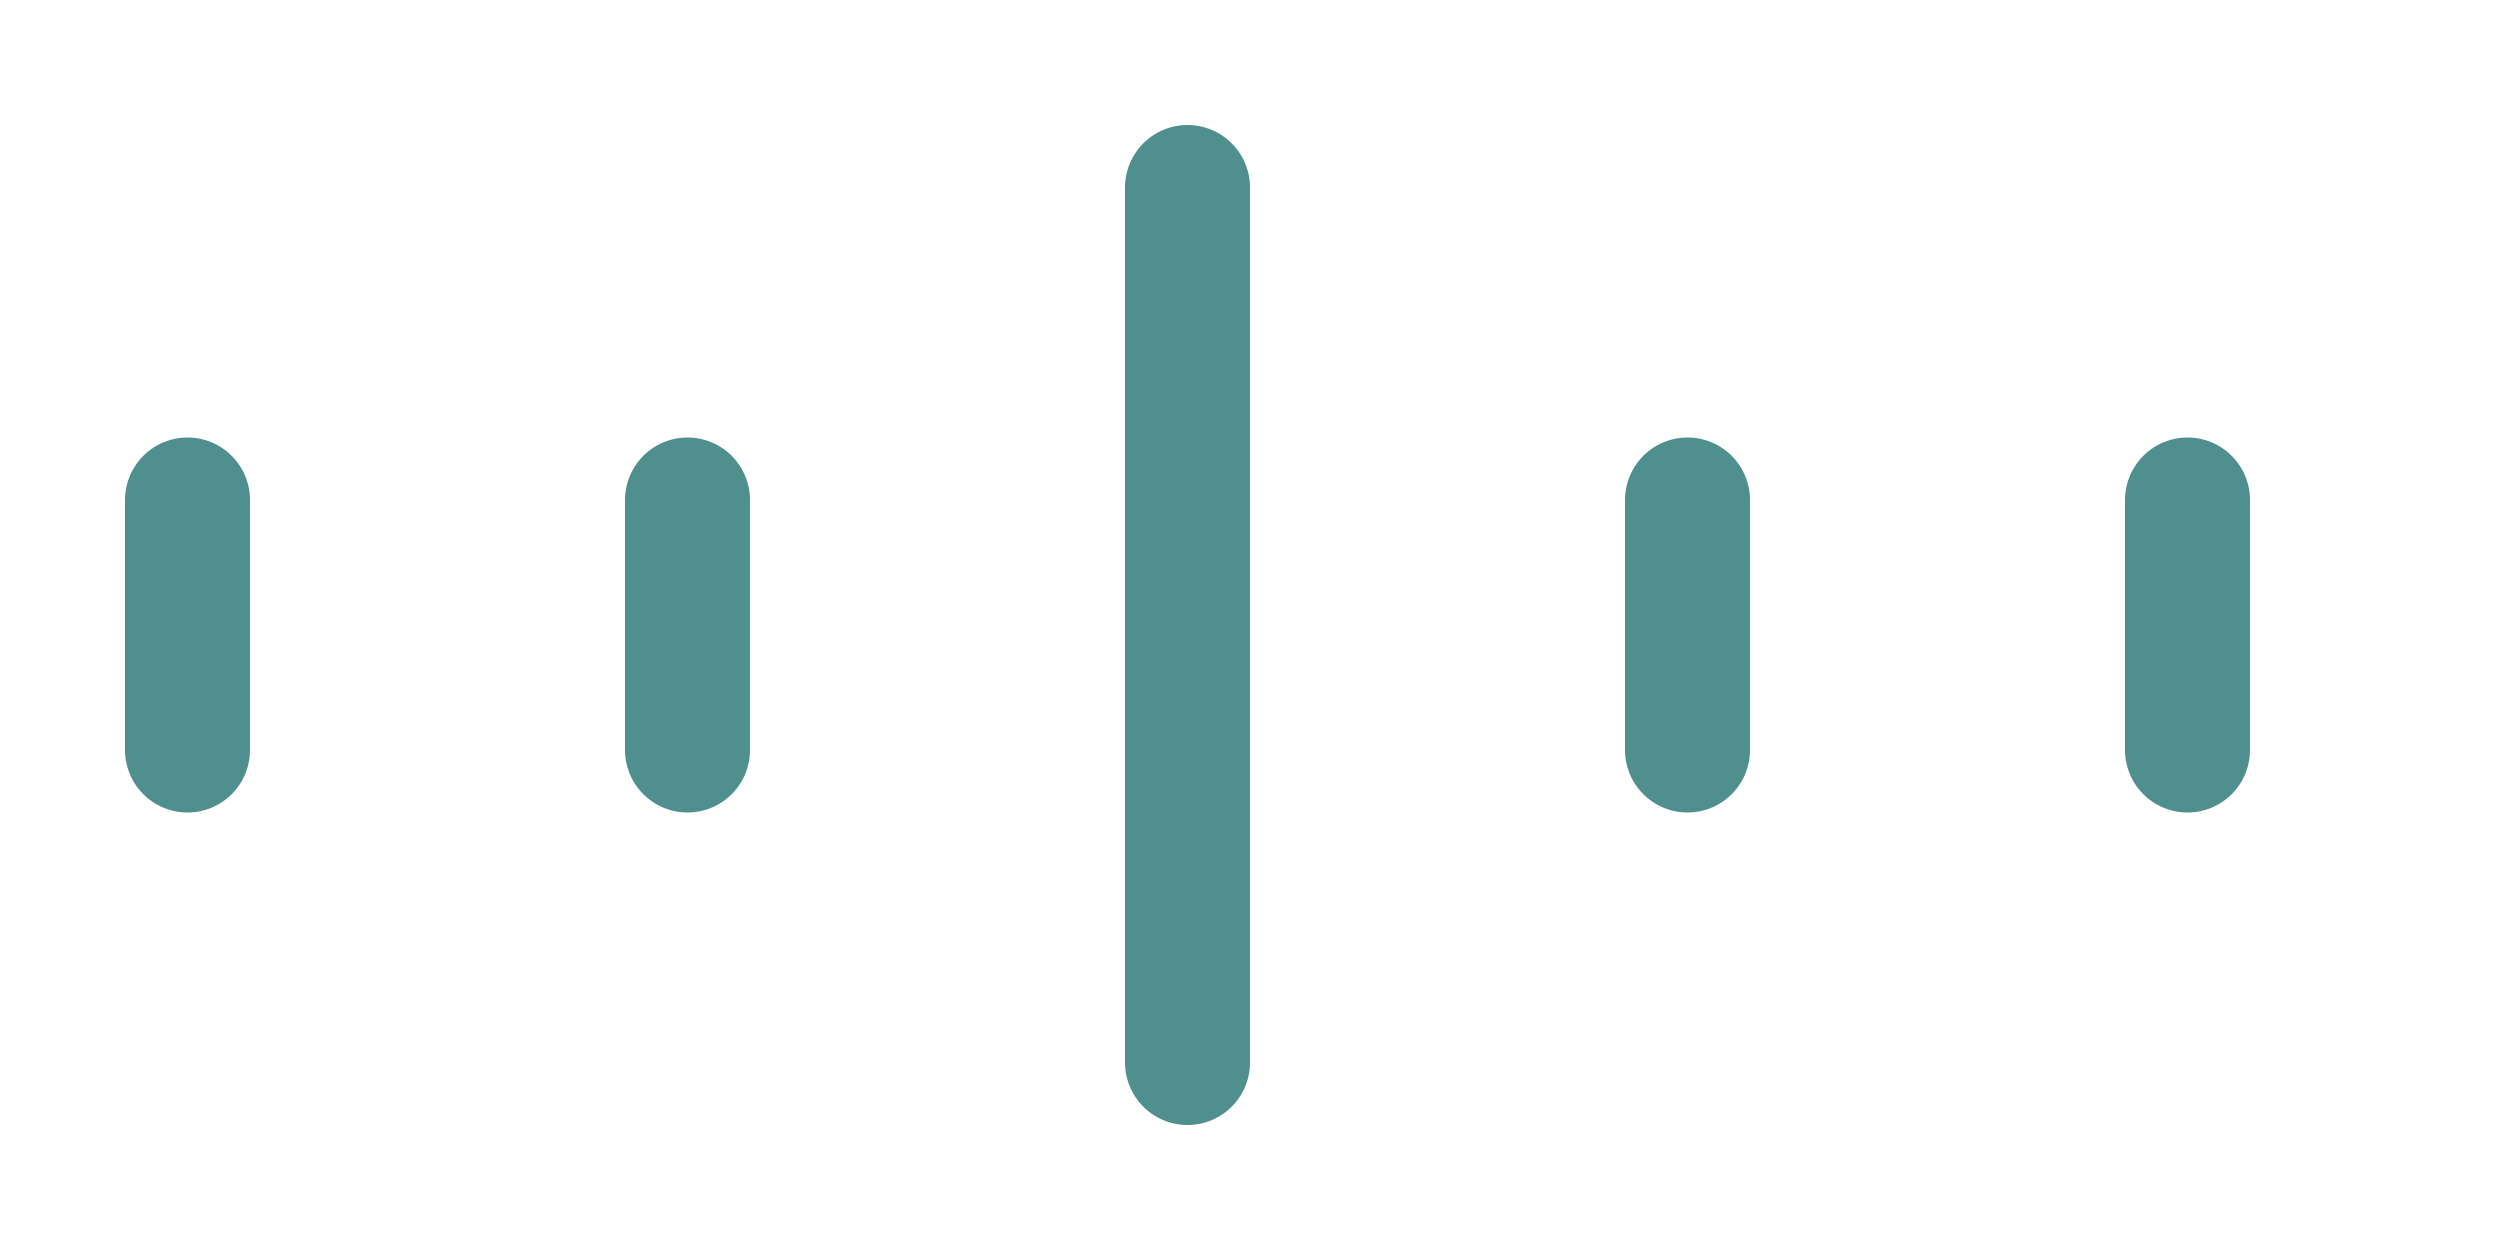
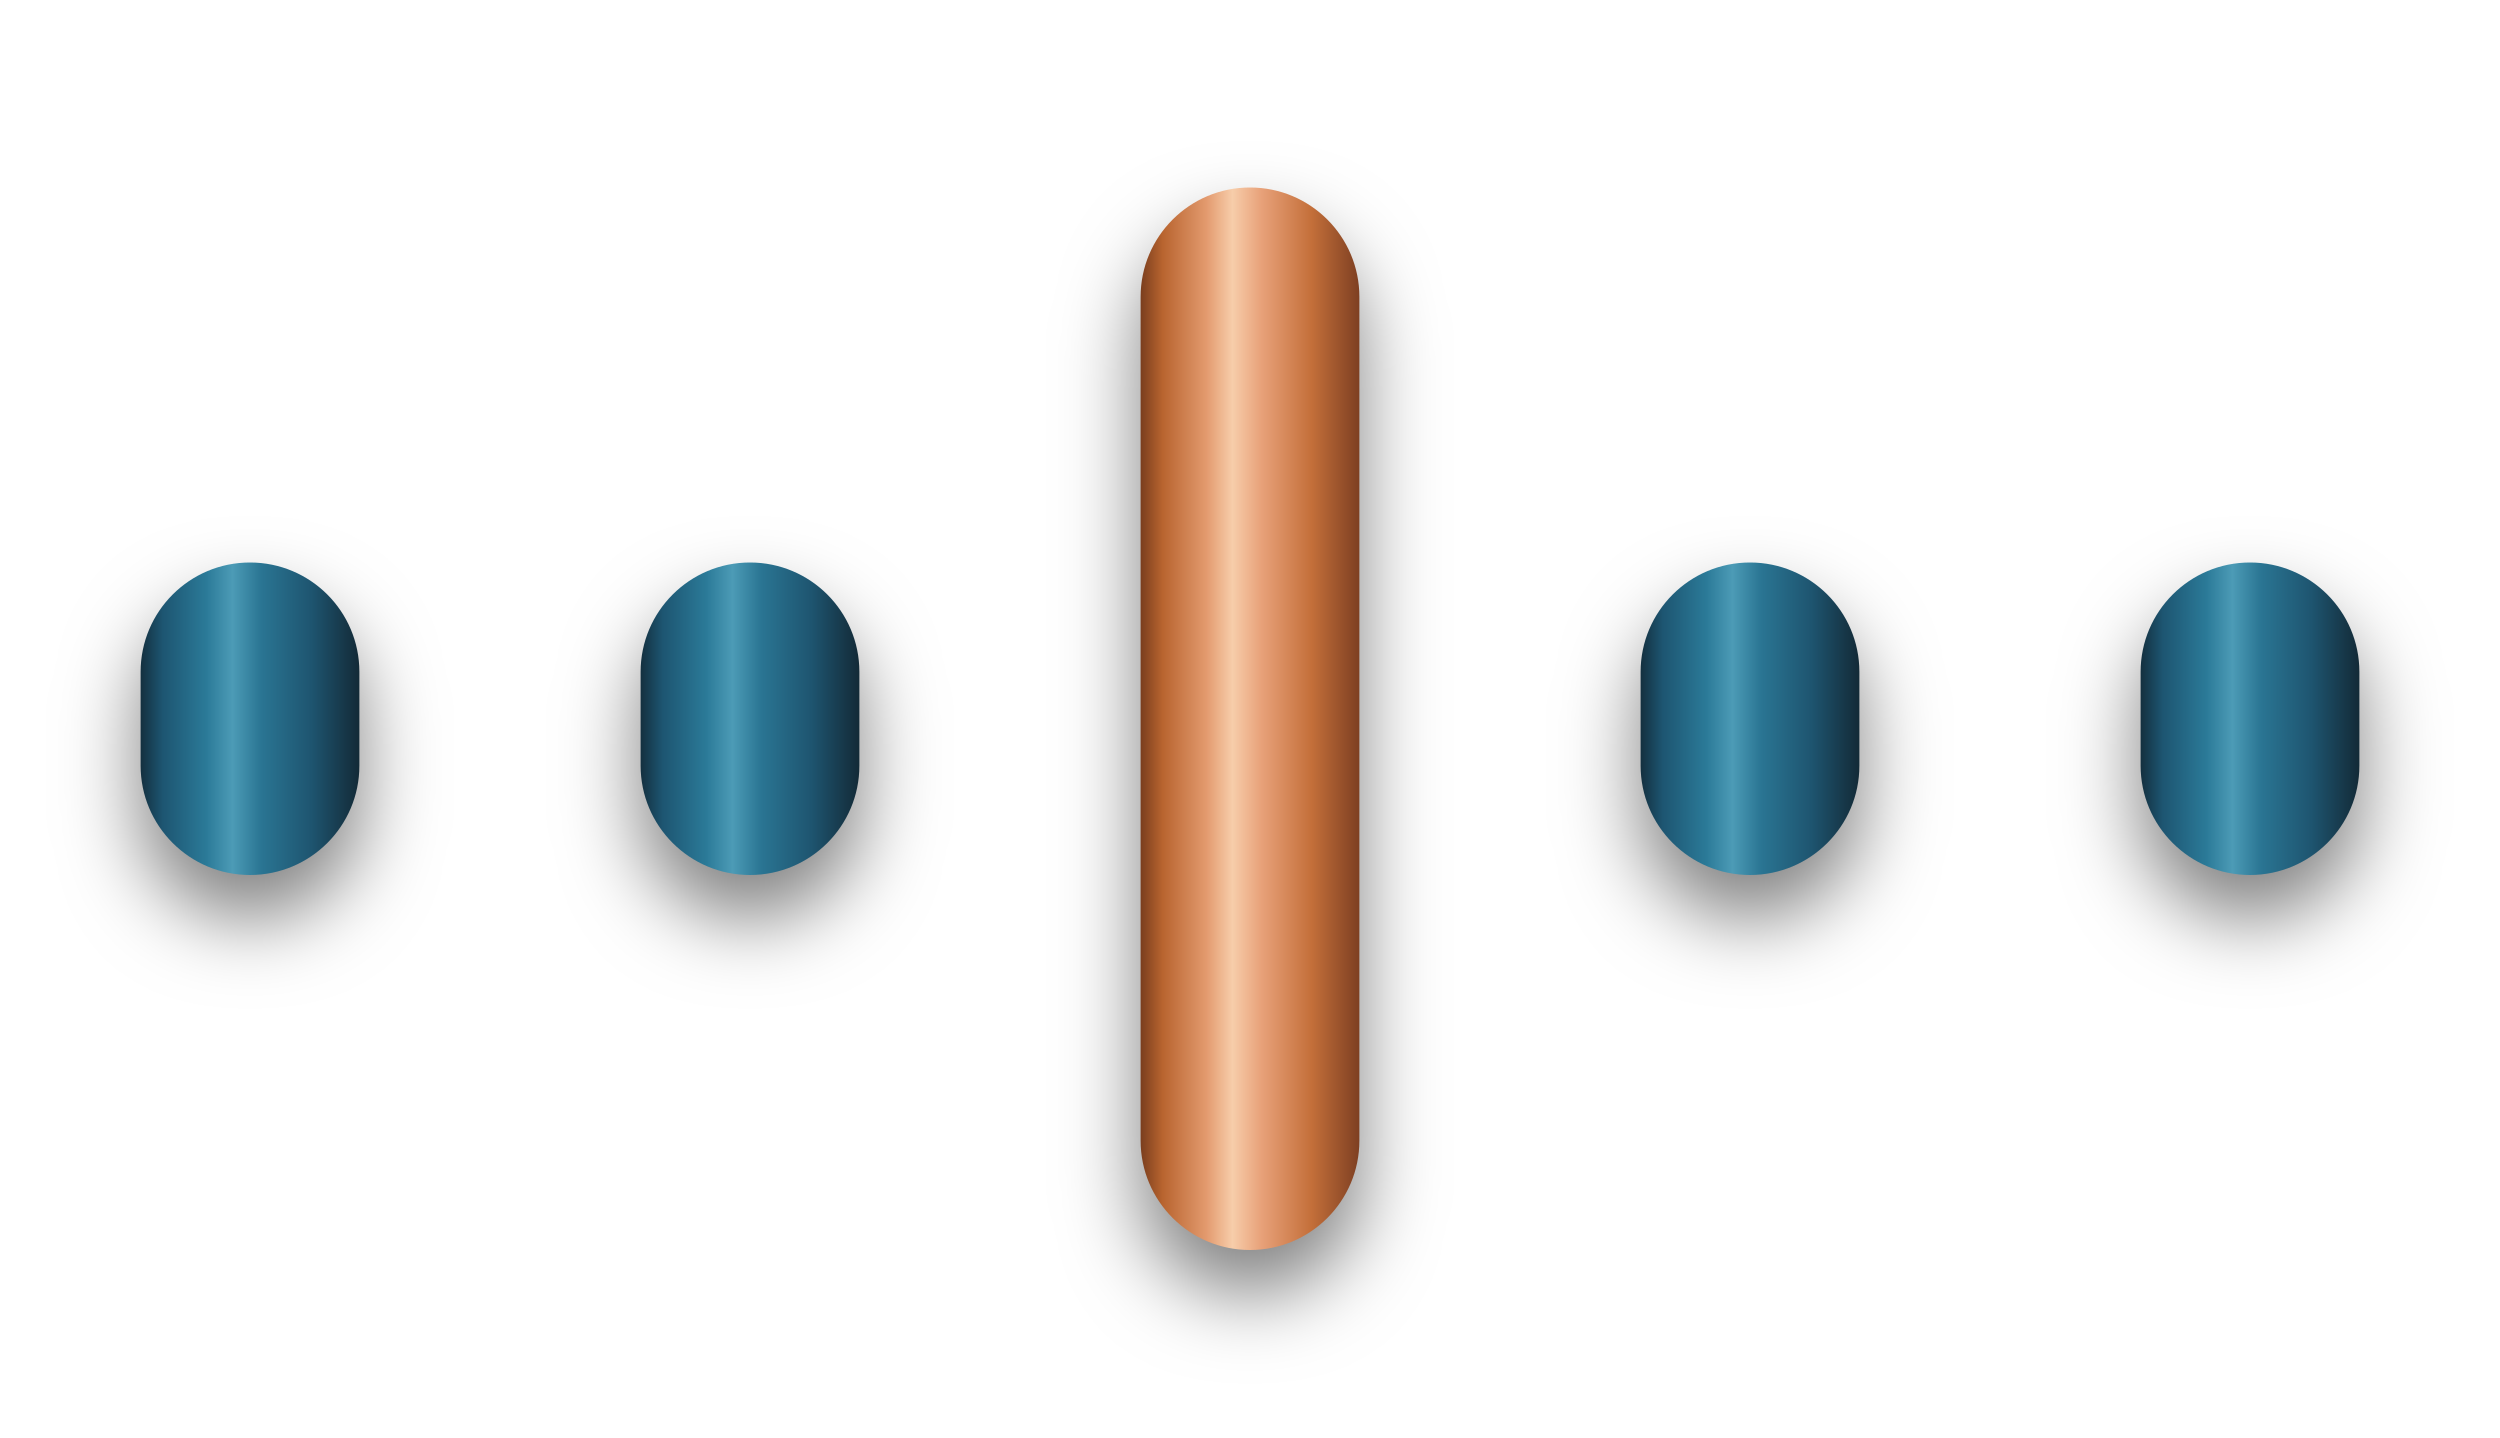
- <svg xmlns="http://www.w3.org/2000/svg" viewBox="0 0 40 20" fill="none">
-   <g stroke="#4F8F8E" stroke-width="2" stroke-linecap="round">
-     <path d="M3 8v4M11 8v4M19 3v14M27 8v4M35 8v4" />
-   </g>
+ <svg xmlns="http://www.w3.org/2000/svg" viewBox="0 -3 80 46" role="img" aria-label="Monitoring">
+   <defs>
+     <filter id="cx-pillar-04-monitoring-shadow" x="-60%" y="-60%" width="220%" height="240%" color-interpolation-filters="sRGB">
+       <feGaussianBlur in="SourceAlpha" stdDeviation="1.26" />
+       <feOffset dy="1.40" result="b" />
+       <feFlood flood-color="#000" flood-opacity="0.5" />
+       <feComposite in2="b" operator="in" />
+       <feMerge>
+         <feMergeNode />
+         <feMergeNode in="SourceGraphic" />
+       </feMerge>
+     </filter>
+     <linearGradient id="cx-pillar-04-monitoring-blue" x1="0" y1="0" x2="1" y2="0">
+       <stop offset="0" stop-color="#14303F" />
+       <stop offset="0.1" stop-color="#1D5571" />
+       <stop offset="0.3" stop-color="#2B7A98" />
+       <stop offset="0.42" stop-color="#4C9BB6" />
+       <stop offset="0.55" stop-color="#2A7593" />
+       <stop offset="0.78" stop-color="#1E5570" />
+       <stop offset="1" stop-color="#132A37" />
+     </linearGradient>
+     <linearGradient id="cx-pillar-04-monitoring-copper" x1="0" y1="0" x2="1" y2="0">
+       <stop offset="0" stop-color="#7A3E1E" />
+       <stop offset="0.1" stop-color="#B8642F" />
+       <stop offset="0.3" stop-color="#E39A6E" />
+       <stop offset="0.42" stop-color="#F7CDAA" />
+       <stop offset="0.55" stop-color="#E8A27A" />
+       <stop offset="0.78" stop-color="#C46F3A" />
+       <stop offset="1" stop-color="#7E3F22" />
+     </linearGradient>
+   </defs>
+   <rect x="4.50" y="15.00" width="7.00" height="10.00" rx="3.50" ry="3.50" fill="url(#cx-pillar-04-monitoring-blue)" filter="url(#cx-pillar-04-monitoring-shadow)" />
+   <rect x="20.50" y="15.00" width="7.00" height="10.00" rx="3.50" ry="3.50" fill="url(#cx-pillar-04-monitoring-blue)" filter="url(#cx-pillar-04-monitoring-shadow)" />
+   <rect x="36.50" y="3.00" width="7.00" height="34.00" rx="3.50" ry="3.50" fill="url(#cx-pillar-04-monitoring-copper)" filter="url(#cx-pillar-04-monitoring-shadow)" />
+   <rect x="52.50" y="15.00" width="7.00" height="10.00" rx="3.50" ry="3.50" fill="url(#cx-pillar-04-monitoring-blue)" filter="url(#cx-pillar-04-monitoring-shadow)" />
+   <rect x="68.50" y="15.00" width="7.00" height="10.00" rx="3.50" ry="3.50" fill="url(#cx-pillar-04-monitoring-blue)" filter="url(#cx-pillar-04-monitoring-shadow)" />
</svg>
